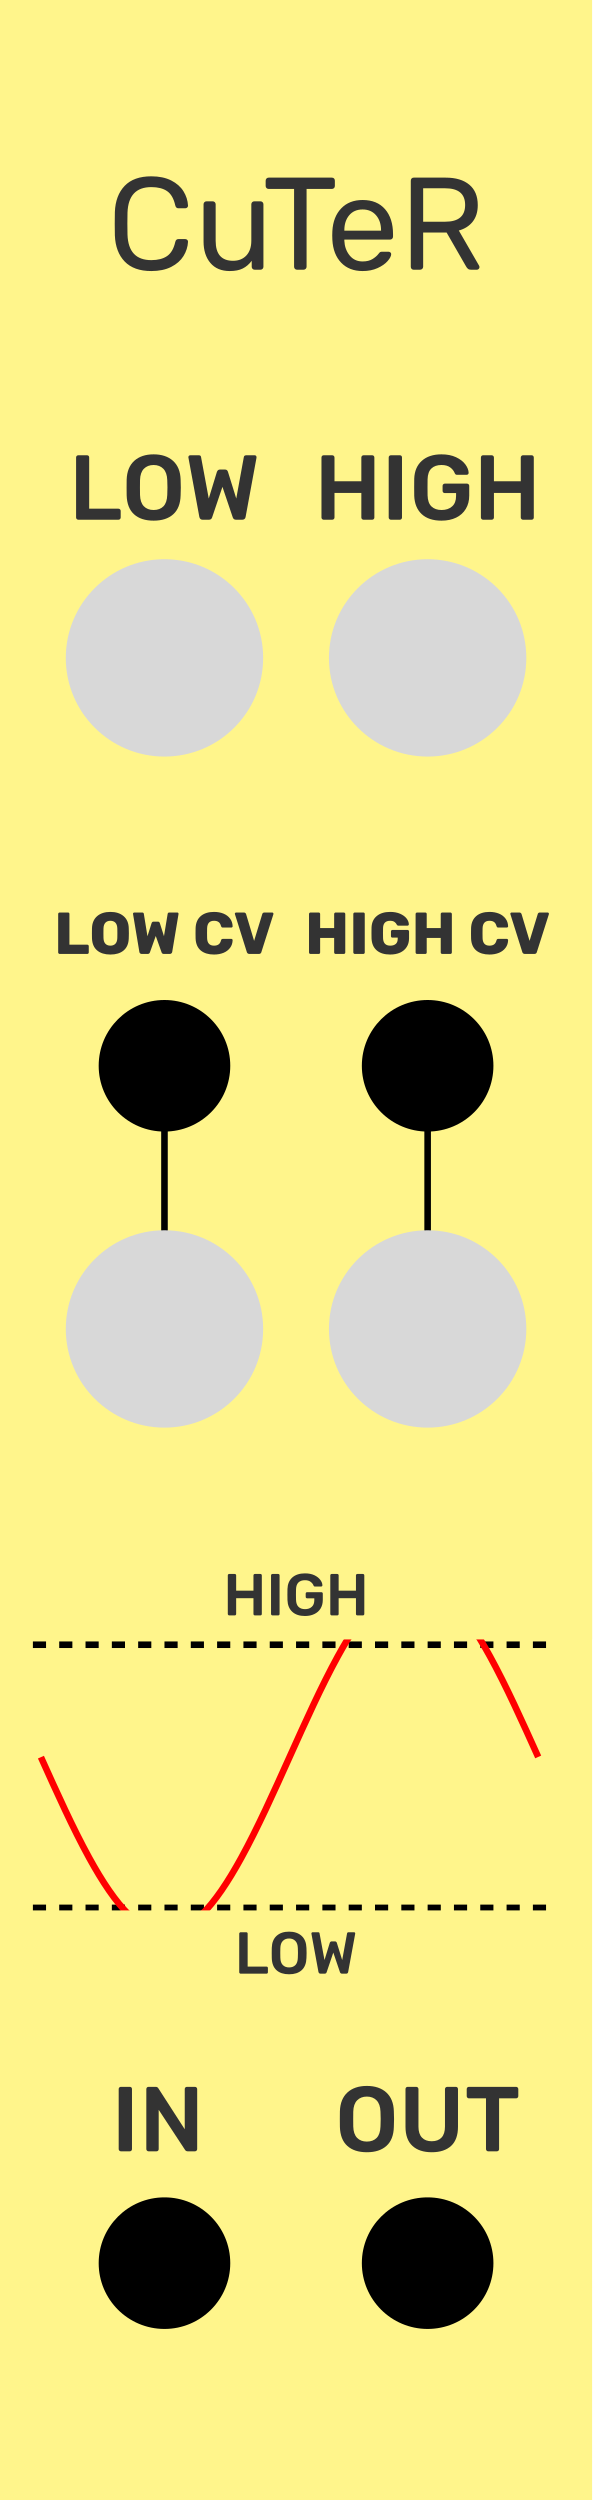
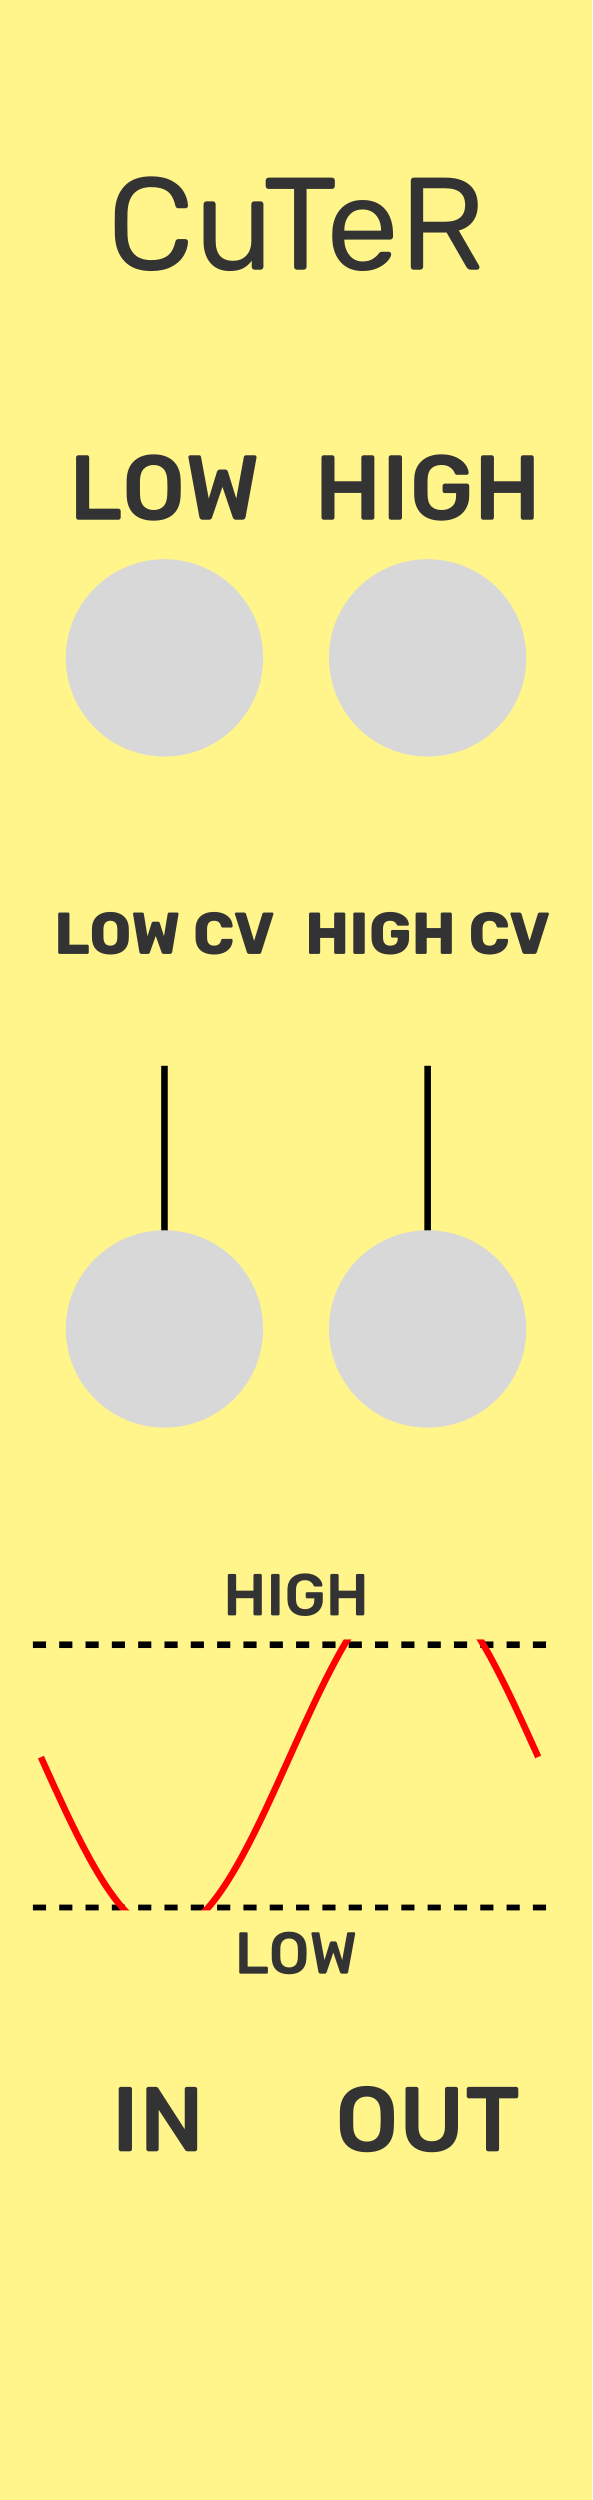
- <svg xmlns="http://www.w3.org/2000/svg" viewBox="0 0 90 380" width="90" height="380">
+ <svg xmlns="http://www.w3.org/2000/svg" viewBox="0 0 90 380">
  <g id="layer1" style="">
    <path d="M 0 0 L 0 380 L 90 380 L 90 0 L 0 0 Z" style="fill: rgb(255, 245, 139);" />
    <line style="stroke: rgb(0, 0, 0);" x1="25" y1="162" x2="25" y2="202" />
    <line style="stroke: rgb(0, 0, 0);" x1="65" y1="162" x2="65" y2="202" />
    <circle style="fill: rgb(216, 216, 216);" cx="65" cy="202" r="15" />
    <circle style="fill: rgb(216, 216, 216);" cx="25" cy="202" r="15" />
    <path d="M 23 41.2 C 21.227 41.2 19.877 40.717 18.95 39.75 C 18.023 38.783 17.527 37.46 17.46 35.78 C 17.447 35.42 17.44 34.833 17.44 34.02 C 17.44 33.193 17.447 32.593 17.46 32.22 C 17.527 30.54 18.023 29.217 18.95 28.25 C 19.877 27.283 21.227 26.8 23 26.8 C 24.187 26.8 25.193 27.01 26.02 27.43 C 26.847 27.85 27.47 28.4 27.89 29.08 C 28.31 29.76 28.54 30.487 28.58 31.26 C 28.58 31.38 28.537 31.477 28.45 31.55 C 28.363 31.623 28.26 31.66 28.14 31.66 L 27.14 31.66 C 27.007 31.66 26.9 31.627 26.82 31.56 C 26.74 31.493 26.68 31.38 26.64 31.22 C 26.413 30.193 26.003 29.473 25.41 29.06 C 24.817 28.647 24.013 28.44 23 28.44 C 20.68 28.44 19.473 29.733 19.38 32.32 C 19.367 32.68 19.36 33.233 19.36 33.98 C 19.36 34.727 19.367 35.293 19.38 35.68 C 19.473 38.253 20.68 39.54 23 39.54 C 24 39.54 24.8 39.333 25.4 38.92 C 26 38.507 26.413 37.793 26.64 36.78 C 26.68 36.62 26.74 36.507 26.82 36.44 C 26.9 36.373 27.007 36.34 27.14 36.34 L 28.14 36.34 C 28.26 36.34 28.363 36.377 28.45 36.45 C 28.537 36.523 28.58 36.62 28.58 36.74 C 28.54 37.513 28.31 38.24 27.89 38.92 C 27.47 39.6 26.847 40.15 26.02 40.57 C 25.193 40.99 24.187 41.2 23 41.2 ZM 34.92 41.2 C 33.653 41.2 32.673 40.79 31.98 39.97 C 31.287 39.15 30.94 38.06 30.94 36.7 L 30.94 31.06 C 30.94 30.927 30.983 30.817 31.07 30.73 C 31.157 30.643 31.267 30.6 31.4 30.6 L 32.32 30.6 C 32.453 30.6 32.563 30.643 32.65 30.73 C 32.737 30.817 32.78 30.927 32.78 31.06 L 32.78 36.6 C 32.78 38.627 33.66 39.64 35.42 39.64 C 36.273 39.64 36.95 39.37 37.45 38.83 C 37.95 38.29 38.2 37.547 38.2 36.6 L 38.2 31.06 C 38.2 30.927 38.243 30.817 38.33 30.73 C 38.417 30.643 38.527 30.6 38.66 30.6 L 39.58 30.6 C 39.713 30.6 39.823 30.643 39.91 30.73 C 39.997 30.817 40.04 30.927 40.04 31.06 L 40.04 40.54 C 40.04 40.673 39.997 40.783 39.91 40.87 C 39.823 40.957 39.713 41 39.58 41 L 38.72 41 C 38.587 41 38.477 40.957 38.39 40.87 C 38.303 40.783 38.26 40.673 38.26 40.54 L 38.26 39.64 C 37.873 40.16 37.42 40.55 36.9 40.81 C 36.38 41.07 35.72 41.2 34.92 41.2 ZM 45.16 41 C 45.027 41 44.917 40.957 44.83 40.87 C 44.743 40.783 44.7 40.673 44.7 40.54 L 44.7 28.72 L 40.84 28.72 C 40.707 28.72 40.597 28.677 40.51 28.59 C 40.423 28.503 40.38 28.393 40.38 28.26 L 40.38 27.48 C 40.38 27.333 40.423 27.217 40.51 27.13 C 40.597 27.043 40.707 27 40.84 27 L 50.44 27 C 50.587 27 50.7 27.043 50.78 27.13 C 50.86 27.217 50.9 27.333 50.9 27.48 L 50.9 28.26 C 50.9 28.393 50.857 28.503 50.77 28.59 C 50.683 28.677 50.573 28.72 50.44 28.72 L 46.6 28.72 L 46.6 40.54 C 46.6 40.673 46.553 40.783 46.46 40.87 C 46.367 40.957 46.253 41 46.12 41 L 45.16 41 ZM 55.12 41.2 C 53.76 41.2 52.673 40.777 51.86 39.93 C 51.047 39.083 50.6 37.927 50.52 36.46 L 50.5 35.78 L 50.52 35.12 C 50.6 33.68 51.047 32.533 51.86 31.68 C 52.673 30.827 53.76 30.4 55.12 30.4 C 56.587 30.4 57.723 30.867 58.53 31.8 C 59.337 32.733 59.74 34 59.74 35.6 L 59.74 35.96 C 59.74 36.093 59.697 36.203 59.61 36.29 C 59.523 36.377 59.413 36.42 59.28 36.42 L 52.34 36.42 L 52.34 36.6 C 52.38 37.467 52.647 38.207 53.14 38.82 C 53.633 39.433 54.287 39.74 55.1 39.74 C 55.727 39.74 56.237 39.617 56.63 39.37 C 57.023 39.123 57.32 38.867 57.52 38.6 C 57.64 38.44 57.733 38.343 57.8 38.31 C 57.867 38.277 57.98 38.26 58.14 38.26 L 59.02 38.26 C 59.14 38.26 59.243 38.293 59.33 38.36 C 59.417 38.427 59.46 38.513 59.46 38.62 C 59.46 38.913 59.28 39.267 58.92 39.68 C 58.56 40.093 58.05 40.45 57.39 40.75 C 56.73 41.05 55.973 41.2 55.12 41.2 Z M 52.34 35.06 L 57.92 35.06 L 57.92 35 C 57.92 34.067 57.667 33.307 57.16 32.72 C 56.653 32.133 55.973 31.84 55.12 31.84 C 54.253 31.84 53.573 32.133 53.08 32.72 C 52.587 33.307 52.34 34.067 52.34 35 L 52.34 35.06 ZM 62.88 41 C 62.747 41 62.64 40.957 62.56 40.87 C 62.48 40.783 62.44 40.673 62.44 40.54 L 62.44 27.48 C 62.44 27.333 62.48 27.217 62.56 27.13 C 62.64 27.043 62.747 27 62.88 27 L 67.76 27 C 69.28 27 70.47 27.357 71.33 28.07 C 72.19 28.783 72.62 29.82 72.62 31.18 C 72.62 32.193 72.367 33.027 71.86 33.68 C 71.353 34.333 70.647 34.787 69.74 35.04 L 72.82 40.38 C 72.86 40.46 72.88 40.533 72.88 40.6 C 72.88 40.707 72.84 40.8 72.76 40.88 C 72.68 40.96 72.587 41 72.48 41 L 71.6 41 C 71.4 41 71.243 40.953 71.13 40.86 C 71.017 40.767 70.913 40.633 70.82 40.46 L 67.88 35.34 L 64.32 35.34 L 64.32 40.54 C 64.32 40.673 64.273 40.783 64.18 40.87 C 64.087 40.957 63.973 41 63.84 41 L 62.88 41 Z M 64.32 33.7 L 67.68 33.7 C 69.693 33.7 70.7 32.853 70.7 31.16 C 70.7 29.467 69.693 28.62 67.68 28.62 L 64.32 28.62 L 64.32 33.7 Z" transform="matrix(1, 0, 0, 1, 0, 0)" style="fill: rgb(51, 51, 51); white-space: pre;" />
    <path d="M 11.905 79 C 11.812 79 11.732 78.967 11.665 78.9 C 11.598 78.833 11.565 78.753 11.565 78.66 L 11.565 69.54 C 11.565 69.433 11.598 69.35 11.665 69.29 C 11.732 69.23 11.812 69.2 11.905 69.2 L 13.215 69.2 C 13.322 69.2 13.405 69.23 13.465 69.29 C 13.525 69.35 13.555 69.433 13.555 69.54 L 13.555 77.32 L 17.995 77.32 C 18.095 77.32 18.178 77.353 18.245 77.42 C 18.312 77.487 18.345 77.567 18.345 77.66 L 18.345 78.66 C 18.345 78.753 18.312 78.833 18.245 78.9 C 18.178 78.967 18.095 79 17.995 79 L 11.905 79 ZM 23.353 79.14 C 22.073 79.14 21.08 78.817 20.373 78.17 C 19.666 77.53 19.293 76.573 19.253 75.3 C 19.246 75.033 19.243 74.637 19.243 74.11 C 19.243 73.583 19.246 73.183 19.253 72.91 C 19.293 71.67 19.676 70.717 20.403 70.05 C 21.13 69.39 22.113 69.06 23.353 69.06 C 24.586 69.06 25.57 69.39 26.303 70.05 C 27.036 70.717 27.42 71.67 27.453 72.91 C 27.473 73.45 27.483 73.85 27.483 74.11 C 27.483 74.363 27.473 74.76 27.453 75.3 C 27.42 76.573 27.046 77.53 26.333 78.17 C 25.62 78.817 24.626 79.14 23.353 79.14 Z M 23.353 77.52 C 23.98 77.52 24.476 77.333 24.843 76.96 C 25.203 76.587 25.396 76.01 25.423 75.23 C 25.443 74.67 25.453 74.293 25.453 74.1 C 25.453 73.887 25.443 73.51 25.423 72.97 C 25.396 72.203 25.196 71.63 24.823 71.25 C 24.45 70.87 23.96 70.68 23.353 70.68 C 22.74 70.68 22.246 70.87 21.873 71.25 C 21.5 71.63 21.303 72.203 21.283 72.97 C 21.276 73.237 21.273 73.613 21.273 74.1 C 21.273 74.573 21.276 74.95 21.283 75.23 C 21.303 75.997 21.496 76.57 21.863 76.95 C 22.23 77.33 22.726 77.52 23.353 77.52 ZM 30.801 79 C 30.534 79 30.368 78.86 30.301 78.58 L 28.651 69.61 L 28.631 69.49 C 28.631 69.41 28.661 69.34 28.721 69.28 C 28.774 69.227 28.844 69.2 28.931 69.2 L 30.191 69.2 C 30.311 69.2 30.398 69.22 30.451 69.26 C 30.511 69.307 30.548 69.38 30.561 69.48 L 31.731 75.78 L 32.971 71.72 C 33.064 71.487 33.218 71.37 33.431 71.37 L 34.201 71.37 C 34.328 71.37 34.428 71.403 34.501 71.47 C 34.574 71.543 34.624 71.627 34.651 71.72 L 35.911 75.78 L 37.061 69.48 C 37.088 69.293 37.218 69.2 37.451 69.2 L 38.711 69.2 C 38.784 69.2 38.851 69.227 38.911 69.28 C 38.964 69.34 38.991 69.41 38.991 69.49 C 38.991 69.537 38.988 69.577 38.981 69.61 L 37.331 78.58 C 37.311 78.713 37.254 78.817 37.161 78.89 C 37.074 78.963 36.961 79 36.821 79 L 35.871 79 C 35.738 79 35.631 78.967 35.551 78.9 C 35.464 78.827 35.408 78.743 35.381 78.65 L 33.811 74 L 32.241 78.65 C 32.168 78.883 32.004 79 31.751 79 L 30.801 79 Z" transform="matrix(1, 0, 0, 1, 0, 0)" style="fill: rgb(51, 51, 51); white-space: pre;" />
    <path d="M 49.203 79 C 49.11 79 49.03 78.967 48.963 78.9 C 48.896 78.833 48.863 78.753 48.863 78.66 L 48.863 69.55 C 48.863 69.45 48.893 69.367 48.953 69.3 C 49.013 69.233 49.096 69.2 49.203 69.2 L 50.493 69.2 C 50.593 69.2 50.676 69.233 50.743 69.3 C 50.81 69.367 50.843 69.45 50.843 69.55 L 50.843 73.15 L 54.923 73.15 L 54.923 69.55 C 54.923 69.45 54.956 69.367 55.023 69.3 C 55.09 69.233 55.17 69.2 55.263 69.2 L 56.563 69.2 C 56.67 69.2 56.753 69.233 56.813 69.3 C 56.873 69.367 56.903 69.45 56.903 69.55 L 56.903 78.66 C 56.903 78.753 56.873 78.833 56.813 78.9 C 56.753 78.967 56.67 79 56.563 79 L 55.263 79 C 55.17 79 55.09 78.967 55.023 78.9 C 54.956 78.833 54.923 78.753 54.923 78.66 L 54.923 74.93 L 50.843 74.93 L 50.843 78.66 C 50.843 78.753 50.81 78.833 50.743 78.9 C 50.676 78.967 50.593 79 50.493 79 L 49.203 79 ZM 59.423 79 C 59.33 79 59.25 78.967 59.183 78.9 C 59.116 78.833 59.083 78.753 59.083 78.66 L 59.083 69.54 C 59.083 69.433 59.116 69.35 59.183 69.29 C 59.25 69.23 59.33 69.2 59.423 69.2 L 60.763 69.2 C 60.87 69.2 60.953 69.23 61.013 69.29 C 61.073 69.35 61.103 69.433 61.103 69.54 L 61.103 78.66 C 61.103 78.753 61.073 78.833 61.013 78.9 C 60.953 78.967 60.87 79 60.763 79 L 59.423 79 ZM 67.103 79.14 C 65.816 79.14 64.816 78.81 64.103 78.15 C 63.39 77.483 63.01 76.557 62.963 75.37 C 62.956 75.103 62.953 74.67 62.953 74.07 C 62.953 73.477 62.956 73.043 62.963 72.77 C 63.003 71.61 63.386 70.703 64.113 70.05 C 64.84 69.39 65.836 69.06 67.103 69.06 C 67.963 69.06 68.703 69.207 69.323 69.5 C 69.943 69.793 70.413 70.157 70.733 70.59 C 71.053 71.023 71.22 71.45 71.233 71.87 C 71.233 71.957 71.206 72.027 71.153 72.08 C 71.1 72.14 71.026 72.17 70.933 72.17 L 69.463 72.17 C 69.37 72.17 69.3 72.15 69.253 72.11 C 69.206 72.077 69.163 72.017 69.123 71.93 C 68.99 71.583 68.76 71.29 68.433 71.05 C 68.106 70.803 67.663 70.68 67.103 70.68 C 66.45 70.68 65.94 70.857 65.573 71.21 C 65.206 71.557 65.013 72.1 64.993 72.84 C 64.986 73.113 64.983 73.523 64.983 74.07 C 64.983 74.61 64.986 75.02 64.993 75.3 C 65.013 76.06 65.21 76.62 65.583 76.98 C 65.956 77.34 66.47 77.52 67.123 77.52 C 67.783 77.52 68.313 77.34 68.713 76.98 C 69.12 76.627 69.323 76.097 69.323 75.39 L 69.323 74.95 L 67.613 74.95 C 67.52 74.95 67.44 74.92 67.373 74.86 C 67.306 74.793 67.273 74.713 67.273 74.62 L 67.273 73.85 C 67.273 73.757 67.306 73.677 67.373 73.61 C 67.44 73.543 67.52 73.51 67.613 73.51 L 70.973 73.51 C 71.073 73.51 71.156 73.543 71.223 73.61 C 71.29 73.677 71.323 73.757 71.323 73.85 L 71.323 75.33 C 71.323 76.103 71.15 76.777 70.803 77.35 C 70.456 77.93 69.966 78.373 69.333 78.68 C 68.7 78.987 67.956 79.14 67.103 79.14 ZM 73.437 79 C 73.344 79 73.264 78.967 73.197 78.9 C 73.13 78.833 73.097 78.753 73.097 78.66 L 73.097 69.55 C 73.097 69.45 73.127 69.367 73.187 69.3 C 73.247 69.233 73.33 69.2 73.437 69.2 L 74.727 69.2 C 74.827 69.2 74.91 69.233 74.977 69.3 C 75.044 69.367 75.077 69.45 75.077 69.55 L 75.077 73.15 L 79.157 73.15 L 79.157 69.55 C 79.157 69.45 79.19 69.367 79.257 69.3 C 79.324 69.233 79.404 69.2 79.497 69.2 L 80.797 69.2 C 80.904 69.2 80.987 69.233 81.047 69.3 C 81.107 69.367 81.137 69.45 81.137 69.55 L 81.137 78.66 C 81.137 78.753 81.107 78.833 81.047 78.9 C 80.987 78.967 80.904 79 80.797 79 L 79.497 79 C 79.404 79 79.324 78.967 79.257 78.9 C 79.19 78.833 79.157 78.753 79.157 78.66 L 79.157 74.93 L 75.077 74.93 L 75.077 78.66 C 75.077 78.753 75.044 78.833 74.977 78.9 C 74.91 78.967 74.827 79 74.727 79 L 73.437 79 Z" transform="matrix(1, 0, 0, 1, 0, 0)" style="fill: rgb(51, 51, 51); white-space: pre;" />
    <path d="M 18.381 327 C 18.288 327 18.208 326.967 18.141 326.9 C 18.074 326.833 18.041 326.753 18.041 326.66 L 18.041 317.54 C 18.041 317.433 18.074 317.35 18.141 317.29 C 18.208 317.23 18.288 317.2 18.381 317.2 L 19.721 317.2 C 19.828 317.2 19.911 317.23 19.971 317.29 C 20.031 317.35 20.061 317.433 20.061 317.54 L 20.061 326.66 C 20.061 326.753 20.031 326.833 19.971 326.9 C 19.911 326.967 19.828 327 19.721 327 L 18.381 327 ZM 22.581 327 C 22.488 327 22.408 326.967 22.341 326.9 C 22.274 326.833 22.241 326.753 22.241 326.66 L 22.241 317.55 C 22.241 317.45 22.271 317.367 22.331 317.3 C 22.391 317.233 22.474 317.2 22.581 317.2 L 23.671 317.2 C 23.851 317.2 23.988 317.28 24.081 317.44 L 28.081 323.65 L 28.081 317.55 C 28.081 317.45 28.111 317.367 28.171 317.3 C 28.231 317.233 28.314 317.2 28.421 317.2 L 29.621 317.2 C 29.721 317.2 29.804 317.233 29.871 317.3 C 29.938 317.367 29.971 317.45 29.971 317.55 L 29.971 326.65 C 29.971 326.75 29.938 326.833 29.871 326.9 C 29.804 326.967 29.724 327 29.631 327 L 28.531 327 C 28.344 327 28.204 326.92 28.111 326.76 L 24.121 320.69 L 24.121 326.66 C 24.121 326.753 24.091 326.833 24.031 326.9 C 23.971 326.967 23.888 327 23.781 327 L 22.581 327 Z" transform="matrix(1, 0, 0, 1, 0, 0)" style="fill: rgb(51, 51, 51); white-space: pre;" />
    <path d="M 55.765 327.14 C 54.485 327.14 53.492 326.817 52.785 326.17 C 52.078 325.53 51.705 324.573 51.665 323.3 C 51.658 323.033 51.655 322.637 51.655 322.11 C 51.655 321.583 51.658 321.183 51.665 320.91 C 51.705 319.67 52.088 318.717 52.815 318.05 C 53.542 317.39 54.525 317.06 55.765 317.06 C 56.998 317.06 57.982 317.39 58.715 318.05 C 59.448 318.717 59.832 319.67 59.865 320.91 C 59.885 321.45 59.895 321.85 59.895 322.11 C 59.895 322.363 59.885 322.76 59.865 323.3 C 59.832 324.573 59.458 325.53 58.745 326.17 C 58.032 326.817 57.038 327.14 55.765 327.14 Z M 55.765 325.52 C 56.392 325.52 56.888 325.333 57.255 324.96 C 57.615 324.587 57.808 324.01 57.835 323.23 C 57.855 322.67 57.865 322.293 57.865 322.1 C 57.865 321.887 57.855 321.51 57.835 320.97 C 57.808 320.203 57.608 319.63 57.235 319.25 C 56.862 318.87 56.372 318.68 55.765 318.68 C 55.152 318.68 54.658 318.87 54.285 319.25 C 53.912 319.63 53.715 320.203 53.695 320.97 C 53.688 321.237 53.685 321.613 53.685 322.1 C 53.685 322.573 53.688 322.95 53.695 323.23 C 53.715 323.997 53.908 324.57 54.275 324.95 C 54.642 325.33 55.138 325.52 55.765 325.52 ZM 65.635 327.14 C 64.368 327.14 63.385 326.817 62.685 326.17 C 61.985 325.53 61.635 324.557 61.635 323.25 L 61.635 317.55 C 61.635 317.45 61.665 317.367 61.725 317.3 C 61.785 317.233 61.865 317.2 61.965 317.2 L 63.255 317.2 C 63.362 317.2 63.445 317.233 63.505 317.3 C 63.572 317.367 63.605 317.45 63.605 317.55 L 63.605 323.25 C 63.605 323.983 63.782 324.537 64.135 324.91 C 64.482 325.283 64.978 325.47 65.625 325.47 C 66.265 325.47 66.762 325.283 67.115 324.91 C 67.462 324.537 67.635 323.983 67.635 323.25 L 67.635 317.55 C 67.635 317.45 67.668 317.367 67.735 317.3 C 67.802 317.233 67.885 317.2 67.985 317.2 L 69.275 317.2 C 69.382 317.2 69.465 317.233 69.525 317.3 C 69.585 317.367 69.615 317.45 69.615 317.55 L 69.615 323.25 C 69.615 324.557 69.268 325.53 68.575 326.17 C 67.875 326.817 66.895 327.14 65.635 327.14 ZM 74.201 327 C 74.108 327 74.031 326.967 73.971 326.9 C 73.904 326.833 73.871 326.753 73.871 326.66 L 73.871 318.95 L 71.281 318.95 C 71.188 318.95 71.108 318.917 71.041 318.85 C 70.974 318.783 70.941 318.7 70.941 318.6 L 70.941 317.55 C 70.941 317.45 70.971 317.367 71.031 317.3 C 71.091 317.233 71.174 317.2 71.281 317.2 L 78.431 317.2 C 78.538 317.2 78.621 317.233 78.681 317.3 C 78.748 317.367 78.781 317.45 78.781 317.55 L 78.781 318.6 C 78.781 318.7 78.748 318.783 78.681 318.85 C 78.621 318.917 78.538 318.95 78.431 318.95 L 75.861 318.95 L 75.861 326.66 C 75.861 326.753 75.831 326.833 75.771 326.9 C 75.704 326.967 75.621 327 75.521 327 L 74.201 327 Z" transform="matrix(1, 0, 0, 1, 0, 0)" style="fill: rgb(51, 51, 51); white-space: pre;" />
    <circle style="fill: rgb(216, 216, 216);" cx="25" cy="100" r="15" />
    <circle style="fill: rgb(216, 216, 216);" cx="65" cy="100" r="15" />
-     <circle style="fill: rgb(0, 0, 0);" cx="25" cy="162" r="10" />
-     <circle style="fill: rgb(0, 0, 0);" cx="65" cy="162" r="10" />
-     <circle style="fill: rgb(0, 0, 0);" cy="344" r="10" cx="25" />
-     <circle style="fill: rgb(0, 0, 0);" cx="65" cy="344" r="10" />
    <line style="stroke: rgb(0, 0, 0); stroke-dasharray: 2px;" x1="5" y1="250" x2="85" y2="250" />
    <line style="stroke: rgb(0, 0, 0); stroke-dasharray: 2px;" x1="5" y1="290" x2="85" y2="290" />
  </g>
  <path id="sine-curve" fill="none" stroke="red" d="M 6.221 267.072 C 8.649 272.467 11.072 277.857 13.544 282.363 C 15.544 286.01 17.557 289.047 19.629 291.072 C 21.444 292.849 23.259 293.799 25.11 293.799 C 26.96 293.799 28.775 292.849 30.592 291.072 C 32.662 289.047 34.679 286.01 36.682 282.364 C 39.156 277.858 41.585 272.467 44.013 267.072 C 46.445 261.677 48.87 256.287 51.344 251.781 C 53.347 248.135 55.364 245.097 57.436 243.073 C 59.255 241.296 61.066 240.346 62.916 240.346 C 64.769 240.346 66.58 241.296 68.397 243.073 C 70.469 245.097 72.482 248.135 74.484 251.781 C 76.952 256.287 79.379 261.677 81.805 267.072" style="" transform="matrix(1, -0.000366, 0.000366, 1, -0.097746, 0.016127)" />
  <rect y="290.381" width="84.819" height="25.442" style="fill: rgb(255, 245, 139);" x="3" />
  <rect y="223.752" width="90" height="25.442" style="fill: rgb(255, 245, 139);" />
  <path d="M 34.846 245.542 C 34.786 245.542 34.736 245.522 34.696 245.482 C 34.649 245.435 34.626 245.382 34.626 245.322 L 34.626 239.462 C 34.626 239.402 34.646 239.349 34.686 239.302 C 34.726 239.262 34.779 239.242 34.846 239.242 L 35.676 239.242 C 35.742 239.242 35.796 239.262 35.836 239.302 C 35.876 239.349 35.896 239.402 35.896 239.462 L 35.896 241.782 L 38.526 241.782 L 38.526 239.462 C 38.526 239.402 38.546 239.349 38.586 239.302 C 38.632 239.262 38.686 239.242 38.746 239.242 L 39.576 239.242 C 39.642 239.242 39.696 239.262 39.736 239.302 C 39.776 239.349 39.796 239.402 39.796 239.462 L 39.796 245.322 C 39.796 245.382 39.776 245.435 39.736 245.482 C 39.696 245.522 39.642 245.542 39.576 245.542 L 38.746 245.542 C 38.686 245.542 38.632 245.522 38.586 245.482 C 38.546 245.435 38.526 245.382 38.526 245.322 L 38.526 242.922 L 35.896 242.922 L 35.896 245.322 C 35.896 245.382 35.876 245.435 35.836 245.482 C 35.796 245.522 35.742 245.542 35.676 245.542 L 34.846 245.542 ZM 41.416 245.542 C 41.356 245.542 41.306 245.522 41.266 245.482 C 41.219 245.435 41.196 245.382 41.196 245.322 L 41.196 239.462 C 41.196 239.395 41.219 239.342 41.266 239.302 C 41.306 239.262 41.356 239.242 41.416 239.242 L 42.276 239.242 C 42.342 239.242 42.396 239.262 42.436 239.302 C 42.476 239.342 42.496 239.395 42.496 239.462 L 42.496 245.322 C 42.496 245.382 42.476 245.435 42.436 245.482 C 42.396 245.522 42.342 245.542 42.276 245.542 L 41.416 245.542 ZM 46.355 245.632 C 45.529 245.632 44.885 245.419 44.425 244.992 C 43.965 244.565 43.722 243.972 43.695 243.212 C 43.689 243.039 43.685 242.759 43.685 242.372 C 43.685 241.992 43.689 241.712 43.695 241.532 C 43.715 240.792 43.959 240.209 44.425 239.782 C 44.899 239.362 45.542 239.152 46.355 239.152 C 46.909 239.152 47.385 239.245 47.785 239.432 C 48.179 239.625 48.479 239.862 48.685 240.142 C 48.892 240.415 48.999 240.689 49.005 240.962 C 49.005 241.015 48.989 241.059 48.955 241.092 C 48.922 241.132 48.875 241.152 48.815 241.152 L 47.865 241.152 C 47.805 241.152 47.762 241.139 47.735 241.112 C 47.702 241.092 47.675 241.052 47.655 240.992 C 47.569 240.772 47.419 240.585 47.205 240.432 C 46.999 240.272 46.715 240.192 46.355 240.192 C 45.935 240.192 45.605 240.305 45.365 240.532 C 45.132 240.759 45.009 241.109 44.995 241.582 C 44.989 241.755 44.985 242.019 44.985 242.372 C 44.985 242.719 44.989 242.982 44.995 243.162 C 45.009 243.649 45.135 244.009 45.375 244.242 C 45.615 244.475 45.945 244.592 46.365 244.592 C 46.792 244.592 47.132 244.475 47.385 244.242 C 47.645 244.015 47.775 243.675 47.775 243.222 L 47.775 242.942 L 46.675 242.942 C 46.615 242.942 46.565 242.922 46.525 242.882 C 46.485 242.835 46.465 242.782 46.465 242.722 L 46.465 242.232 C 46.465 242.172 46.485 242.119 46.525 242.072 C 46.565 242.032 46.615 242.012 46.675 242.012 L 48.835 242.012 C 48.902 242.012 48.959 242.032 49.005 242.072 C 49.045 242.119 49.065 242.172 49.065 242.232 L 49.065 243.182 C 49.065 243.682 48.955 244.115 48.735 244.482 C 48.509 244.855 48.192 245.139 47.785 245.332 C 47.379 245.532 46.902 245.632 46.355 245.632 ZM 50.424 245.542 C 50.364 245.542 50.314 245.522 50.274 245.482 C 50.228 245.435 50.204 245.382 50.204 245.322 L 50.204 239.462 C 50.204 239.402 50.224 239.349 50.264 239.302 C 50.304 239.262 50.358 239.242 50.424 239.242 L 51.254 239.242 C 51.321 239.242 51.374 239.262 51.414 239.302 C 51.454 239.349 51.474 239.402 51.474 239.462 L 51.474 241.782 L 54.104 241.782 L 54.104 239.462 C 54.104 239.402 54.124 239.349 54.164 239.302 C 54.211 239.262 54.264 239.242 54.324 239.242 L 55.154 239.242 C 55.221 239.242 55.274 239.262 55.314 239.302 C 55.354 239.349 55.374 239.402 55.374 239.462 L 55.374 245.322 C 55.374 245.382 55.354 245.435 55.314 245.482 C 55.274 245.522 55.221 245.542 55.154 245.542 L 54.324 245.542 C 54.264 245.542 54.211 245.522 54.164 245.482 C 54.124 245.435 54.104 245.382 54.104 245.322 L 54.104 242.922 L 51.474 242.922 L 51.474 245.322 C 51.474 245.382 51.454 245.435 51.414 245.482 C 51.374 245.522 51.321 245.542 51.254 245.542 L 50.424 245.542 Z" transform="matrix(1, 0, 0, 1, 0, 0)" style="fill: rgb(51, 51, 51); white-space: pre;" />
  <path d="M 36.583 300 C 36.523 300 36.473 299.98 36.433 299.94 C 36.386 299.893 36.363 299.84 36.363 299.78 L 36.363 293.92 C 36.363 293.853 36.386 293.8 36.433 293.76 C 36.473 293.72 36.523 293.7 36.583 293.7 L 37.423 293.7 C 37.489 293.7 37.543 293.72 37.583 293.76 C 37.623 293.8 37.643 293.853 37.643 293.92 L 37.643 298.92 L 40.493 298.92 C 40.559 298.92 40.616 298.94 40.663 298.98 C 40.703 299.027 40.723 299.08 40.723 299.14 L 40.723 299.78 C 40.723 299.84 40.703 299.893 40.663 299.94 C 40.616 299.98 40.559 300 40.493 300 L 36.583 300 ZM 43.941 300.09 C 43.121 300.09 42.484 299.883 42.031 299.47 C 41.571 299.057 41.331 298.44 41.311 297.62 C 41.304 297.447 41.301 297.193 41.301 296.86 C 41.301 296.52 41.304 296.26 41.311 296.08 C 41.331 295.287 41.574 294.677 42.041 294.25 C 42.514 293.823 43.147 293.61 43.941 293.61 C 44.734 293.61 45.367 293.823 45.841 294.25 C 46.307 294.677 46.554 295.287 46.581 296.08 C 46.594 296.433 46.601 296.693 46.601 296.86 C 46.601 297.02 46.594 297.273 46.581 297.62 C 46.554 298.44 46.311 299.057 45.851 299.47 C 45.397 299.883 44.761 300.09 43.941 300.09 Z M 43.941 299.05 C 44.347 299.05 44.667 298.93 44.901 298.69 C 45.134 298.45 45.257 298.08 45.271 297.58 C 45.284 297.22 45.291 296.977 45.291 296.85 C 45.291 296.71 45.284 296.467 45.271 296.12 C 45.257 295.627 45.131 295.26 44.891 295.02 C 44.651 294.773 44.334 294.65 43.941 294.65 C 43.547 294.65 43.231 294.773 42.991 295.02 C 42.751 295.26 42.624 295.627 42.611 296.12 C 42.604 296.293 42.601 296.537 42.601 296.85 C 42.601 297.157 42.604 297.4 42.611 297.58 C 42.624 298.073 42.747 298.44 42.981 298.68 C 43.221 298.927 43.541 299.05 43.941 299.05 ZM 48.733 300 C 48.56 300 48.45 299.91 48.403 299.73 L 47.343 293.96 L 47.333 293.89 C 47.333 293.837 47.353 293.79 47.393 293.75 C 47.427 293.717 47.47 293.7 47.523 293.7 L 48.333 293.7 C 48.413 293.7 48.47 293.713 48.503 293.74 C 48.543 293.767 48.567 293.813 48.573 293.88 L 49.323 297.93 L 50.123 295.32 C 50.183 295.167 50.283 295.09 50.423 295.09 L 50.913 295.09 C 50.993 295.09 51.057 295.113 51.103 295.16 C 51.157 295.207 51.19 295.26 51.203 295.32 L 52.013 297.93 L 52.753 293.88 C 52.773 293.76 52.857 293.7 53.003 293.7 L 53.813 293.7 C 53.86 293.7 53.903 293.717 53.943 293.75 C 53.977 293.79 53.993 293.837 53.993 293.89 C 53.993 293.917 53.99 293.94 53.983 293.96 L 52.923 299.73 C 52.91 299.817 52.877 299.883 52.823 299.93 C 52.763 299.977 52.69 300 52.603 300 L 51.993 300 C 51.907 300 51.837 299.977 51.783 299.93 C 51.73 299.883 51.693 299.83 51.673 299.77 L 50.663 296.79 L 49.653 299.77 C 49.607 299.923 49.503 300 49.343 300 L 48.733 300 Z" transform="matrix(1, 0, 0, 1, 0, 0)" style="fill: rgb(51, 51, 51); white-space: pre;" />
  <path d="M 9.073 145 C 9.013 145 8.96 144.977 8.913 144.93 C 8.866 144.883 8.843 144.83 8.843 144.77 L 8.843 138.92 C 8.843 138.86 8.866 138.807 8.913 138.76 C 8.96 138.72 9.013 138.7 9.073 138.7 L 10.333 138.7 C 10.4 138.7 10.453 138.72 10.493 138.76 C 10.533 138.807 10.553 138.86 10.553 138.92 L 10.553 143.59 L 13.253 143.59 C 13.32 143.59 13.376 143.61 13.423 143.65 C 13.47 143.697 13.493 143.753 13.493 143.82 L 13.493 144.77 C 13.493 144.837 13.47 144.893 13.423 144.94 C 13.376 144.98 13.32 145 13.253 145 L 9.073 145 ZM 16.781 145.09 C 15.928 145.09 15.258 144.883 14.771 144.47 C 14.278 144.057 14.014 143.447 13.981 142.64 C 13.974 142.473 13.971 142.217 13.971 141.87 C 13.971 141.523 13.974 141.26 13.981 141.08 C 14.008 140.293 14.271 139.683 14.771 139.25 C 15.271 138.823 15.941 138.61 16.781 138.61 C 17.614 138.61 18.281 138.823 18.781 139.25 C 19.288 139.683 19.551 140.293 19.571 141.08 C 19.584 141.433 19.591 141.697 19.591 141.87 C 19.591 142.05 19.584 142.307 19.571 142.64 C 19.544 143.447 19.284 144.057 18.791 144.47 C 18.304 144.883 17.634 145.09 16.781 145.09 Z M 16.781 143.74 C 17.094 143.74 17.344 143.647 17.531 143.46 C 17.718 143.267 17.818 142.977 17.831 142.59 C 17.838 142.243 17.841 141.993 17.841 141.84 C 17.841 141.693 17.838 141.45 17.831 141.11 C 17.818 140.723 17.718 140.433 17.531 140.24 C 17.344 140.053 17.094 139.96 16.781 139.96 C 16.468 139.96 16.218 140.053 16.031 140.24 C 15.844 140.433 15.744 140.723 15.731 141.11 C 15.724 141.277 15.721 141.52 15.721 141.84 C 15.721 142.167 15.724 142.417 15.731 142.59 C 15.744 142.977 15.844 143.267 16.031 143.46 C 16.218 143.647 16.468 143.74 16.781 143.74 ZM 21.544 145 C 21.444 145 21.361 144.97 21.294 144.91 C 21.234 144.857 21.197 144.787 21.184 144.7 L 20.224 138.94 C 20.217 138.927 20.214 138.91 20.214 138.89 C 20.214 138.843 20.234 138.8 20.274 138.76 C 20.314 138.72 20.357 138.7 20.404 138.7 L 21.584 138.7 C 21.757 138.7 21.851 138.77 21.864 138.91 L 22.414 142.31 L 23.034 140.34 C 23.087 140.173 23.187 140.09 23.334 140.09 L 24.014 140.09 C 24.161 140.09 24.257 140.173 24.304 140.34 L 24.924 142.3 L 25.484 138.91 C 25.497 138.837 25.524 138.783 25.564 138.75 C 25.611 138.717 25.677 138.7 25.764 138.7 L 26.944 138.7 C 26.997 138.7 27.044 138.72 27.084 138.76 C 27.117 138.8 27.134 138.843 27.134 138.89 L 27.134 138.94 L 26.174 144.7 C 26.161 144.787 26.121 144.857 26.054 144.91 C 25.987 144.97 25.907 145 25.814 145 L 24.904 145 C 24.804 145 24.727 144.977 24.674 144.93 C 24.621 144.883 24.584 144.83 24.564 144.77 L 23.674 142.27 L 22.784 144.77 C 22.764 144.83 22.727 144.883 22.674 144.93 C 22.614 144.977 22.537 145 22.444 145 L 21.544 145 ZM 32.531 145.09 C 31.678 145.09 31.004 144.883 30.511 144.47 C 30.024 144.057 29.764 143.45 29.731 142.65 C 29.724 142.49 29.721 142.227 29.721 141.86 C 29.721 141.487 29.724 141.217 29.731 141.05 C 29.764 140.27 30.028 139.667 30.521 139.24 C 31.014 138.82 31.684 138.61 32.531 138.61 C 33.064 138.61 33.544 138.697 33.971 138.87 C 34.391 139.043 34.724 139.297 34.971 139.63 C 35.218 139.957 35.348 140.347 35.361 140.8 C 35.361 140.853 35.341 140.897 35.301 140.93 C 35.261 140.97 35.214 140.99 35.161 140.99 L 33.881 140.99 C 33.801 140.99 33.741 140.973 33.701 140.94 C 33.661 140.907 33.624 140.843 33.591 140.75 C 33.511 140.457 33.384 140.253 33.211 140.14 C 33.044 140.02 32.818 139.96 32.531 139.96 C 31.858 139.96 31.508 140.337 31.481 141.09 C 31.474 141.257 31.471 141.507 31.471 141.84 C 31.471 142.173 31.474 142.43 31.481 142.61 C 31.508 143.363 31.858 143.74 32.531 143.74 C 32.811 143.74 33.038 143.68 33.211 143.56 C 33.391 143.44 33.518 143.237 33.591 142.95 C 33.618 142.857 33.651 142.793 33.691 142.76 C 33.738 142.727 33.801 142.71 33.881 142.71 L 35.161 142.71 C 35.214 142.71 35.261 142.73 35.301 142.77 C 35.341 142.803 35.361 142.847 35.361 142.9 C 35.348 143.353 35.218 143.743 34.971 144.07 C 34.724 144.403 34.391 144.657 33.971 144.83 C 33.544 145.003 33.064 145.09 32.531 145.09 ZM 37.904 145 C 37.804 145 37.721 144.973 37.654 144.92 C 37.594 144.873 37.551 144.81 37.524 144.73 L 35.714 138.97 L 35.694 138.89 C 35.694 138.843 35.714 138.8 35.754 138.76 C 35.794 138.72 35.841 138.7 35.894 138.7 L 37.074 138.7 C 37.161 138.7 37.234 138.727 37.294 138.78 C 37.347 138.827 37.384 138.88 37.404 138.94 L 38.624 143.01 L 39.864 138.94 C 39.877 138.873 39.914 138.817 39.974 138.77 C 40.027 138.723 40.101 138.7 40.194 138.7 L 41.374 138.7 C 41.427 138.7 41.471 138.72 41.504 138.76 C 41.544 138.8 41.564 138.843 41.564 138.89 C 41.564 138.917 41.561 138.943 41.554 138.97 L 39.724 144.73 C 39.704 144.81 39.664 144.873 39.604 144.92 C 39.537 144.973 39.454 145 39.354 145 L 37.904 145 Z" transform="matrix(1, 0, 0, 1, 0, 0)" style="fill: rgb(51, 51, 51); white-space: pre;" />
  <path d="M 47.201 145 C 47.134 145 47.081 144.98 47.041 144.94 C 46.994 144.893 46.971 144.837 46.971 144.77 L 46.971 138.93 C 46.971 138.863 46.994 138.81 47.041 138.77 C 47.081 138.723 47.134 138.7 47.201 138.7 L 48.431 138.7 C 48.498 138.7 48.554 138.723 48.601 138.77 C 48.641 138.81 48.661 138.863 48.661 138.93 L 48.661 141.07 L 50.791 141.07 L 50.791 138.93 C 50.791 138.863 50.814 138.81 50.861 138.77 C 50.901 138.723 50.954 138.7 51.021 138.7 L 52.251 138.7 C 52.318 138.7 52.371 138.723 52.411 138.77 C 52.458 138.81 52.481 138.863 52.481 138.93 L 52.481 144.77 C 52.481 144.837 52.458 144.893 52.411 144.94 C 52.371 144.98 52.318 145 52.251 145 L 51.021 145 C 50.954 145 50.901 144.98 50.861 144.94 C 50.814 144.893 50.791 144.837 50.791 144.77 L 50.791 142.57 L 48.661 142.57 L 48.661 144.77 C 48.661 144.837 48.641 144.893 48.601 144.94 C 48.554 144.98 48.498 145 48.431 145 L 47.201 145 ZM 53.933 145 C 53.873 145 53.82 144.977 53.773 144.93 C 53.726 144.883 53.703 144.83 53.703 144.77 L 53.703 138.92 C 53.703 138.86 53.726 138.807 53.773 138.76 C 53.82 138.72 53.873 138.7 53.933 138.7 L 55.213 138.7 C 55.28 138.7 55.336 138.72 55.383 138.76 C 55.423 138.807 55.443 138.86 55.443 138.92 L 55.443 144.77 C 55.443 144.83 55.423 144.883 55.383 144.93 C 55.336 144.977 55.28 145 55.213 145 L 53.933 145 ZM 59.304 145.09 C 58.431 145.09 57.751 144.88 57.264 144.46 C 56.771 144.033 56.507 143.427 56.474 142.64 C 56.467 142.473 56.464 142.2 56.464 141.82 C 56.464 141.447 56.467 141.17 56.474 140.99 C 56.501 140.237 56.764 139.653 57.264 139.24 C 57.764 138.82 58.444 138.61 59.304 138.61 C 59.877 138.61 60.381 138.703 60.814 138.89 C 61.241 139.077 61.567 139.313 61.794 139.6 C 62.021 139.893 62.137 140.193 62.144 140.5 C 62.144 140.553 62.124 140.6 62.084 140.64 C 62.051 140.68 62.007 140.7 61.954 140.7 L 60.554 140.7 C 60.494 140.7 60.447 140.69 60.414 140.67 C 60.381 140.643 60.351 140.61 60.324 140.57 C 60.251 140.403 60.134 140.26 59.974 140.14 C 59.814 140.02 59.591 139.96 59.304 139.96 C 58.611 139.96 58.251 140.32 58.224 141.04 C 58.217 141.207 58.214 141.463 58.214 141.81 C 58.214 142.163 58.217 142.427 58.224 142.6 C 58.251 143.36 58.617 143.74 59.324 143.74 C 59.671 143.74 59.947 143.653 60.154 143.48 C 60.354 143.307 60.454 143.043 60.454 142.69 L 60.454 142.52 L 59.654 142.52 C 59.587 142.52 59.531 142.5 59.484 142.46 C 59.444 142.413 59.424 142.357 59.424 142.29 L 59.424 141.59 C 59.424 141.523 59.444 141.467 59.484 141.42 C 59.531 141.373 59.587 141.35 59.654 141.35 L 61.944 141.35 C 62.011 141.35 62.064 141.373 62.104 141.42 C 62.151 141.467 62.174 141.523 62.174 141.59 L 62.174 142.63 C 62.174 143.143 62.054 143.583 61.814 143.95 C 61.581 144.317 61.247 144.6 60.814 144.8 C 60.381 144.993 59.877 145.09 59.304 145.09 ZM 63.401 145 C 63.334 145 63.281 144.98 63.241 144.94 C 63.194 144.893 63.171 144.837 63.171 144.77 L 63.171 138.93 C 63.171 138.863 63.194 138.81 63.241 138.77 C 63.281 138.723 63.334 138.7 63.401 138.7 L 64.631 138.7 C 64.698 138.7 64.754 138.723 64.801 138.77 C 64.841 138.81 64.861 138.863 64.861 138.93 L 64.861 141.07 L 66.991 141.07 L 66.991 138.93 C 66.991 138.863 67.014 138.81 67.061 138.77 C 67.101 138.723 67.154 138.7 67.221 138.7 L 68.451 138.7 C 68.518 138.7 68.571 138.723 68.611 138.77 C 68.658 138.81 68.681 138.863 68.681 138.93 L 68.681 144.77 C 68.681 144.837 68.658 144.893 68.611 144.94 C 68.571 144.98 68.518 145 68.451 145 L 67.221 145 C 67.154 145 67.101 144.98 67.061 144.94 C 67.014 144.893 66.991 144.837 66.991 144.77 L 66.991 142.57 L 64.861 142.57 L 64.861 144.77 C 64.861 144.837 64.841 144.893 64.801 144.94 C 64.754 144.98 64.698 145 64.631 145 L 63.401 145 ZM 74.403 145.09 C 73.55 145.09 72.876 144.883 72.383 144.47 C 71.896 144.057 71.636 143.45 71.603 142.65 C 71.596 142.49 71.593 142.227 71.593 141.86 C 71.593 141.487 71.596 141.217 71.603 141.05 C 71.636 140.27 71.9 139.667 72.393 139.24 C 72.886 138.82 73.556 138.61 74.403 138.61 C 74.936 138.61 75.416 138.697 75.843 138.87 C 76.263 139.043 76.596 139.297 76.843 139.63 C 77.09 139.957 77.22 140.347 77.233 140.8 C 77.233 140.853 77.213 140.897 77.173 140.93 C 77.133 140.97 77.086 140.99 77.033 140.99 L 75.753 140.99 C 75.673 140.99 75.613 140.973 75.573 140.94 C 75.533 140.907 75.496 140.843 75.463 140.75 C 75.383 140.457 75.256 140.253 75.083 140.14 C 74.916 140.02 74.69 139.96 74.403 139.96 C 73.73 139.96 73.38 140.337 73.353 141.09 C 73.346 141.257 73.343 141.507 73.343 141.84 C 73.343 142.173 73.346 142.43 73.353 142.61 C 73.38 143.363 73.73 143.74 74.403 143.74 C 74.683 143.74 74.91 143.68 75.083 143.56 C 75.263 143.44 75.39 143.237 75.463 142.95 C 75.49 142.857 75.523 142.793 75.563 142.76 C 75.61 142.727 75.673 142.71 75.753 142.71 L 77.033 142.71 C 77.086 142.71 77.133 142.73 77.173 142.77 C 77.213 142.803 77.233 142.847 77.233 142.9 C 77.22 143.353 77.09 143.743 76.843 144.07 C 76.596 144.403 76.263 144.657 75.843 144.83 C 75.416 145.003 74.936 145.09 74.403 145.09 ZM 79.776 145 C 79.676 145 79.593 144.973 79.526 144.92 C 79.466 144.873 79.423 144.81 79.396 144.73 L 77.586 138.97 L 77.566 138.89 C 77.566 138.843 77.586 138.8 77.626 138.76 C 77.666 138.72 77.713 138.7 77.766 138.7 L 78.946 138.7 C 79.033 138.7 79.106 138.727 79.166 138.78 C 79.219 138.827 79.256 138.88 79.276 138.94 L 80.496 143.01 L 81.736 138.94 C 81.749 138.873 81.786 138.817 81.846 138.77 C 81.899 138.723 81.973 138.7 82.066 138.7 L 83.246 138.7 C 83.299 138.7 83.343 138.72 83.376 138.76 C 83.416 138.8 83.436 138.843 83.436 138.89 C 83.436 138.917 83.433 138.943 83.426 138.97 L 81.596 144.73 C 81.576 144.81 81.536 144.873 81.476 144.92 C 81.409 144.973 81.326 145 81.226 145 L 79.776 145 Z" transform="matrix(1, 0, 0, 1, 0, 0)" style="fill: rgb(51, 51, 51); white-space: pre;" />
</svg>
